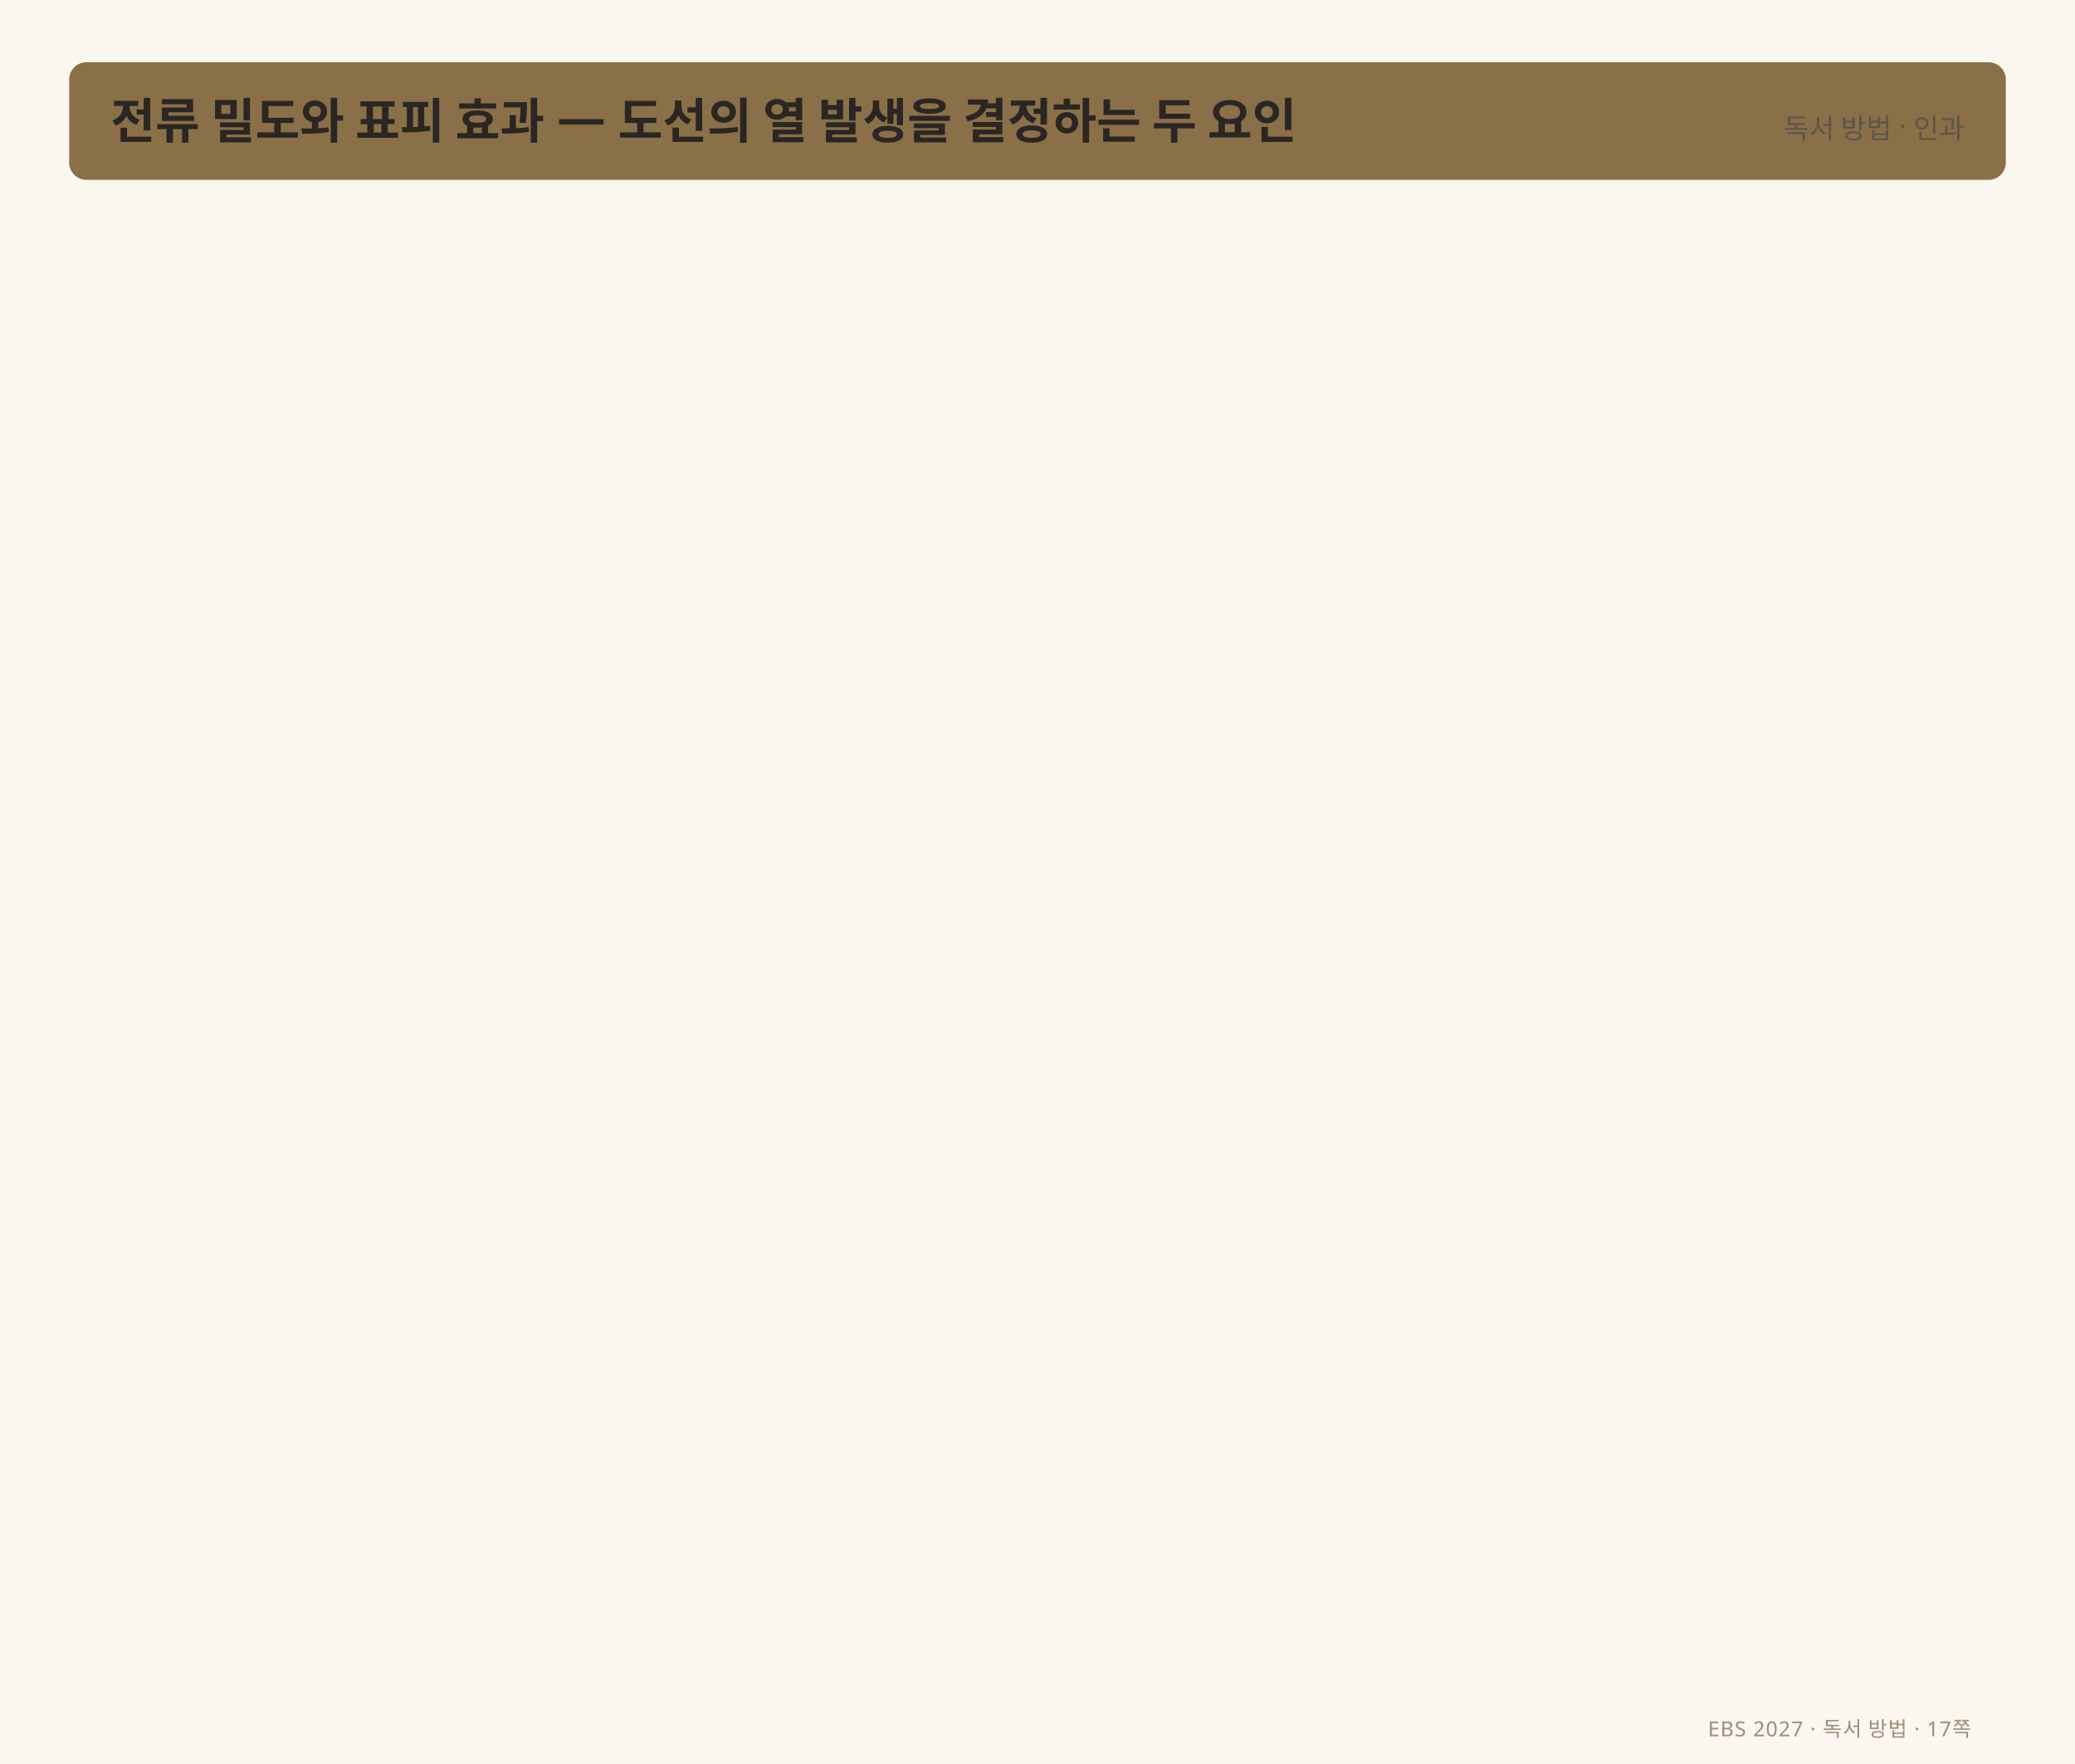
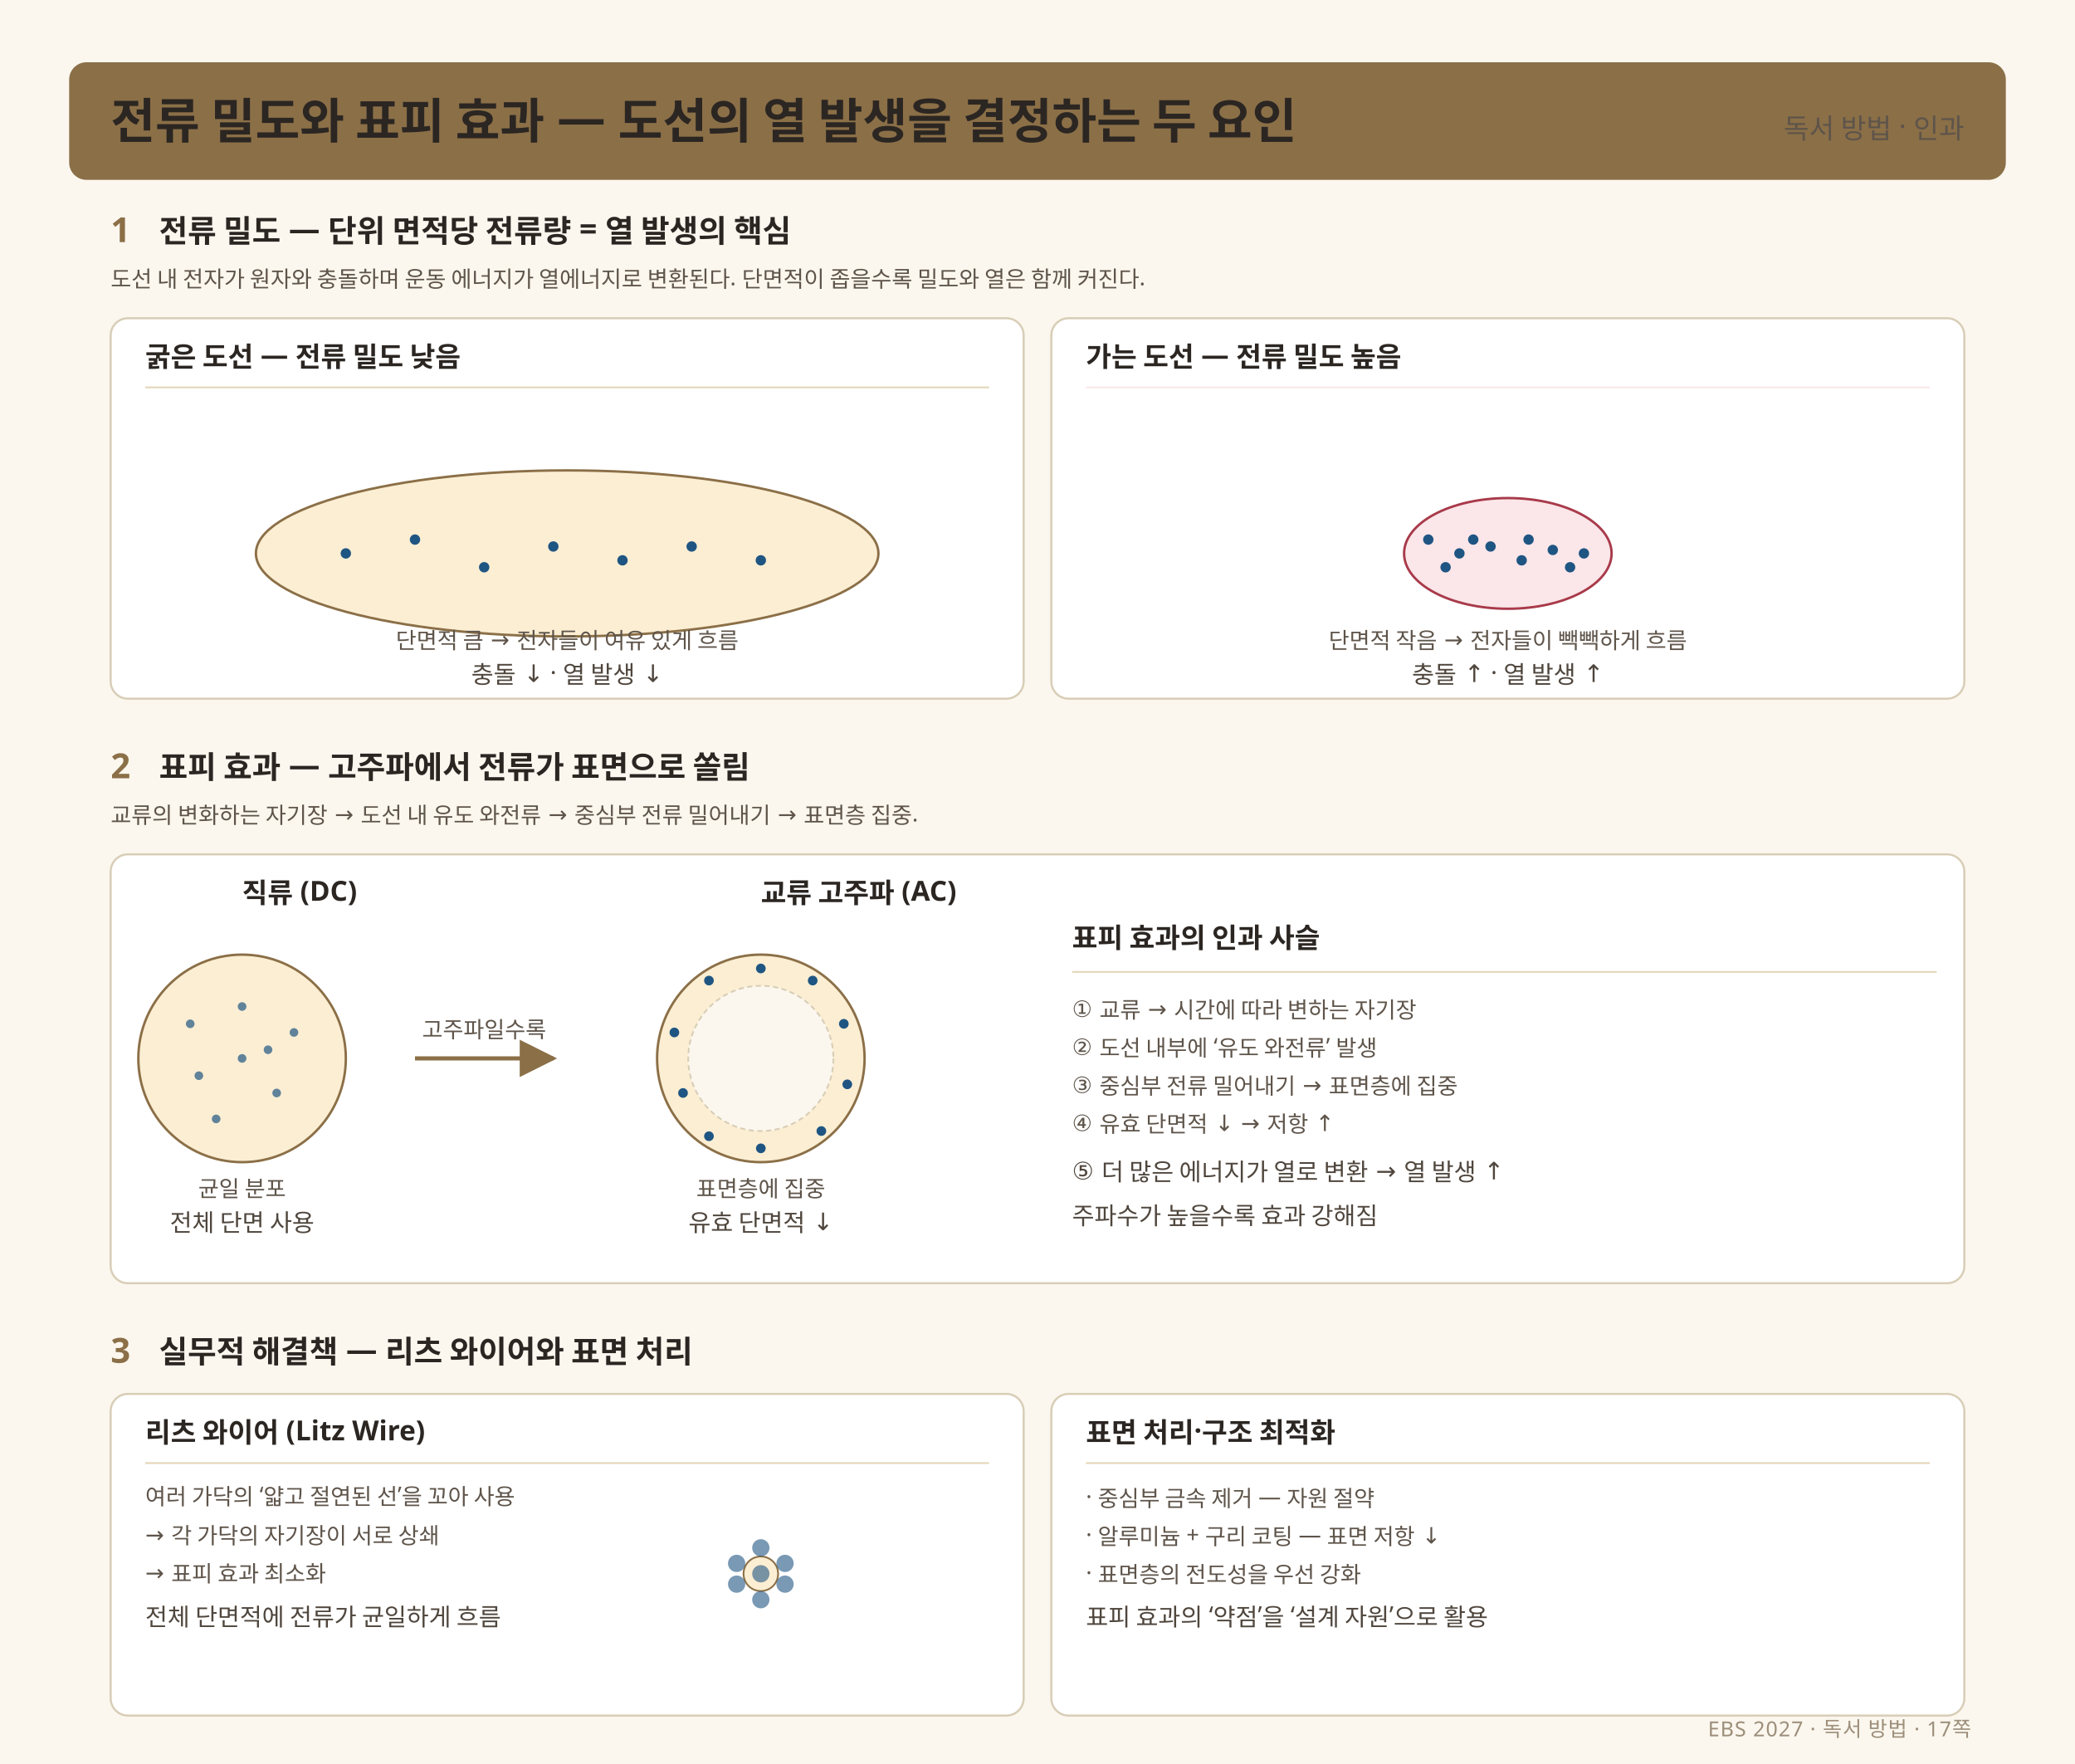
- <svg xmlns="http://www.w3.org/2000/svg" viewBox="0 0 1200 1020" data-app="" role="img" aria-labelledby="t55 d55">
+ <svg xmlns="http://www.w3.org/2000/svg" viewBox="0 0 1200 1020" role="img" aria-labelledby="t55 d55">
  <defs>
    <style>
      .bg{fill:#fbf7ee}
      .panel{fill:#ffffff;stroke:#d8cdb6;stroke-width:1.2}
      .ti{font:600 28px 'Pretendard',ui-sans-serif,sans-serif;fill:#2b2622}
      .sub{font:400 16px 'Pretendard',ui-sans-serif,sans-serif;fill:#5e544a}
      .lab{font:600 16px 'Pretendard',ui-sans-serif,sans-serif;fill:#2b2622}
      .bd{font:700 18px 'Pretendard',ui-sans-serif,sans-serif;fill:#2b2622}
      .num{font:700 20px 'Pretendard',ui-sans-serif,sans-serif;fill:#8b6f47}
      .it{font:400 14px 'Pretendard',ui-sans-serif,sans-serif;fill:#4f463d}
      .small{font:400 13px 'Pretendard',ui-sans-serif,sans-serif;fill:#5e544a}
      .pill{font:600 13px 'Pretendard',ui-sans-serif,sans-serif;fill:#ffffff}
      .wm{font:400 12px 'Pretendard',ui-sans-serif,sans-serif;fill:#9c8e7a;letter-spacing:.04em}
      .reveal{transition:opacity .35s ease, transform .35s ease}
      svg[data-app] .reveal{opacity:0; transform:translateY(6px)}
      svg[data-app] .reveal.on{opacity:1; transform:translateY(0)}
    </style>
    <marker id="ar55" viewBox="0 0 10 10" refX="9" refY="5" markerWidth="9" markerHeight="9" orient="auto">
      <path d="M0,0 L10,5 L0,10 z" fill="#8b6f47" />
    </marker>
  </defs>
  <rect class="bg" width="1200" height="1020" />
  <rect x="40" y="36" width="1120" height="68" rx="10" fill="#8b6f47" />
  <text x="64" y="80" class="ti" fill="#ffffff">전류 밀도와 표피 효과 — 도선의 열 발생을 결정하는 두 요인</text>
  <text x="1136" y="80" class="sub" fill="#f4ead6" text-anchor="end">독서 방법 · 인과</text>
  <g class="reveal" data-reveal-step="1">
    <text x="64" y="140" class="num">1</text>
    <text x="92" y="140" class="bd">전류 밀도 — 단위 면적당 전류량 = 열 발생의 핵심</text>
    <text x="64" y="166" class="small">도선 내 전자가 원자와 충돌하며 운동 에너지가 열에너지로 변환된다. 단면적이 좁을수록 밀도와 열은 함께 커진다.</text>
    <g>
      <rect class="panel" x="64" y="184" width="528" height="220" rx="10" />
      <text x="84" y="212" class="lab">굵은 도선 — 전류 밀도 낮음</text>
      <line x1="84" y1="224" x2="572" y2="224" stroke="#e3d6b8" stroke-width="1" />
      <ellipse cx="328" cy="320" rx="180" ry="48" fill="#fbeed3" stroke="#8b6f47" stroke-width="1.4" />
      <g fill="#1f5582">
        <circle cx="200" cy="320" r="3" />
        <circle cx="240" cy="312" r="3" />
        <circle cx="280" cy="328" r="3" />
        <circle cx="320" cy="316" r="3" />
        <circle cx="360" cy="324" r="3" />
        <circle cx="400" cy="316" r="3" />
        <circle cx="440" cy="324" r="3" />
      </g>
      <text x="328" y="375" class="small" text-anchor="middle">단면적 큼 → 전자들이 여유 있게 흐름</text>
      <text x="328" y="395" class="it" fill="#2a6f6f" text-anchor="middle">충돌 ↓ · 열 발생 ↓</text>
      <rect class="panel" x="608" y="184" width="528" height="220" rx="10" stroke="#a83a4a" stroke-width="1.4" fill="#fbf2f4" />
      <text x="628" y="212" class="lab" fill="#a83a4a">가는 도선 — 전류 밀도 높음</text>
      <line x1="628" y1="224" x2="1116" y2="224" stroke="#fbe6e9" stroke-width="1" />
      <ellipse cx="872" cy="320" rx="60" ry="32" fill="#fbe6e9" stroke="#a83a4a" stroke-width="1.4" />
      <g fill="#1f5582">
        <circle cx="826" cy="312" r="3" />
        <circle cx="844" cy="320" r="3" />
        <circle cx="862" cy="316" r="3" />
        <circle cx="880" cy="324" r="3" />
        <circle cx="898" cy="318" r="3" />
        <circle cx="916" cy="320" r="3" />
        <circle cx="836" cy="328" r="3" />
        <circle cx="852" cy="312" r="3" />
        <circle cx="884" cy="312" r="3" />
        <circle cx="908" cy="328" r="3" />
      </g>
      <text x="872" y="375" class="small" text-anchor="middle">단면적 작음 → 전자들이 빽빽하게 흐름</text>
      <text x="872" y="395" class="it" fill="#a83a4a" text-anchor="middle">충돌 ↑ · 열 발생 ↑</text>
    </g>
  </g>
  <g class="reveal" data-reveal-step="2">
    <text x="64" y="450" class="num">2</text>
    <text x="92" y="450" class="bd">표피 효과 — 고주파에서 전류가 표면으로 쏠림</text>
    <text x="64" y="476" class="small">교류의 변화하는 자기장 → 도선 내 유도 와전류 → 중심부 전류 밀어내기 → 표면층 집중.</text>
    <g>
      <rect class="panel" x="64" y="494" width="1072" height="248" rx="10" />
      <g transform="translate(140,612)">
        <text x="0" y="-90" class="lab">직류 (DC)</text>
        <circle r="60" fill="#fbeed3" stroke="#8b6f47" stroke-width="1.4" />
        <g fill="#1f5582" opacity=".7">
          <circle cx="-30" cy="-20" r="2.5" />
          <circle cx="0" cy="-30" r="2.5" />
          <circle cx="30" cy="-15" r="2.5" />
          <circle cx="-25" cy="10" r="2.5" />
          <circle cx="20" cy="20" r="2.5" />
          <circle cx="-15" cy="35" r="2.5" />
          <circle cx="0" cy="0" r="2.5" />
          <circle cx="15" cy="-5" r="2.5" />
        </g>
        <text x="0" y="80" class="small" text-anchor="middle">균일 분포</text>
        <text x="0" y="100" class="it" text-anchor="middle">전체 단면 사용</text>
      </g>
      <line x1="240" y1="612" x2="320" y2="612" stroke="#8b6f47" stroke-width="2.4" marker-end="url(#ar55)" />
      <text x="280" y="600" class="small" fill="#8b6f47" text-anchor="middle">고주파일수록</text>
      <g transform="translate(440,612)">
        <text x="0" y="-90" class="lab" fill="#a83a4a">교류 고주파 (AC)</text>
        <circle r="60" fill="#fbeed3" stroke="#8b6f47" stroke-width="1.4" />
        <circle r="42" fill="#fbf7ee" stroke="#d8cdb6" stroke-width="1" stroke-dasharray="3 2" />
        <g fill="#1f5582">
          <circle cx="-50" cy="-15" r="2.8" />
          <circle cx="-45" cy="20" r="2.8" />
          <circle cx="-30" cy="-45" r="2.8" />
          <circle cx="0" cy="-52" r="2.8" />
          <circle cx="30" cy="-45" r="2.8" />
          <circle cx="48" cy="-20" r="2.8" />
          <circle cx="50" cy="15" r="2.8" />
          <circle cx="35" cy="42" r="2.8" />
          <circle cx="0" cy="52" r="2.8" />
          <circle cx="-30" cy="45" r="2.8" />
        </g>
        <text x="0" y="80" class="small" text-anchor="middle" fill="#a83a4a">표면층에 집중</text>
        <text x="0" y="100" class="it" text-anchor="middle" fill="#a83a4a">유효 단면적 ↓</text>
      </g>
      <g transform="translate(620,548)">
        <text x="0" y="0" class="lab">표피 효과의 인과 사슬</text>
        <line x1="0" y1="14" x2="500" y2="14" stroke="#e3d6b8" stroke-width="1" />
        <text x="0" y="40" class="small">① 교류 → 시간에 따라 변하는 자기장</text>
        <text x="0" y="62" class="small">② 도선 내부에 ‘유도 와전류’ 발생</text>
        <text x="0" y="84" class="small">③ 중심부 전류 밀어내기 → 표면층에 집중</text>
        <text x="0" y="106" class="small">④ 유효 단면적 ↓ → 저항 ↑</text>
        <text x="0" y="134" class="it" fill="#a83a4a">⑤ 더 많은 에너지가 열로 변환 → 열 발생 ↑</text>
        <text x="0" y="160" class="it" fill="#8b6f47">주파수가 높을수록 효과 강해짐</text>
      </g>
    </g>
  </g>
  <g class="reveal" data-reveal-step="3">
    <text x="64" y="788" class="num">3</text>
    <text x="92" y="788" class="bd">실무적 해결책 — 리츠 와이어와 표면 처리</text>
    <g>
      <rect class="panel" x="64" y="806" width="528" height="186" rx="10" stroke="#8b6f47" stroke-width="1.4" fill="#fff8ec" />
      <text x="84" y="834" class="lab" fill="#8b6f47">리츠 와이어 (Litz Wire)</text>
      <line x1="84" y1="846" x2="572" y2="846" stroke="#e3d6b8" stroke-width="1" />
      <text x="84" y="870" class="small">여러 가닥의 ‘얇고 절연된 선’을 꼬아 사용</text>
      <text x="84" y="892" class="small">→ 각 가닥의 자기장이 서로 상쇄</text>
      <text x="84" y="914" class="small">→ 표피 효과 최소화</text>
      <text x="84" y="940" class="it">전체 단면적에 전류가 균일하게 흐름</text>
      <g transform="translate(440,910)">
        <circle r="10" fill="#fbeed3" stroke="#8b6f47" />
        <circle cx="-14" cy="-6" r="5" fill="#1f5582" opacity=".6" />
        <circle cx="14" cy="-6" r="5" fill="#1f5582" opacity=".6" />
        <circle cx="-14" cy="6" r="5" fill="#1f5582" opacity=".6" />
        <circle cx="14" cy="6" r="5" fill="#1f5582" opacity=".6" />
        <circle cx="0" cy="-15" r="5" fill="#1f5582" opacity=".6" />
        <circle cx="0" cy="15" r="5" fill="#1f5582" opacity=".6" />
        <circle r="5" fill="#1f5582" opacity=".6" />
      </g>
      <rect class="panel" x="608" y="806" width="528" height="186" rx="10" stroke="#8b6f47" stroke-width="1.4" fill="#fff8ec" />
      <text x="628" y="834" class="lab" fill="#8b6f47">표면 처리·구조 최적화</text>
      <line x1="628" y1="846" x2="1116" y2="846" stroke="#e3d6b8" stroke-width="1" />
      <text x="628" y="870" class="small">· 중심부 금속 제거 — 자원 절약</text>
      <text x="628" y="892" class="small">· 알루미늄 + 구리 코팅 — 표면 저항 ↓</text>
      <text x="628" y="914" class="small">· 표면층의 전도성을 우선 강화</text>
      <text x="628" y="940" class="it">표피 효과의 ‘약점’을 ‘설계 자원’으로 활용</text>
    </g>
  </g>
  <text x="1140" y="1004" class="wm" text-anchor="end">EBS 2027 · 독서 방법 · 17쪽</text>
</svg>
